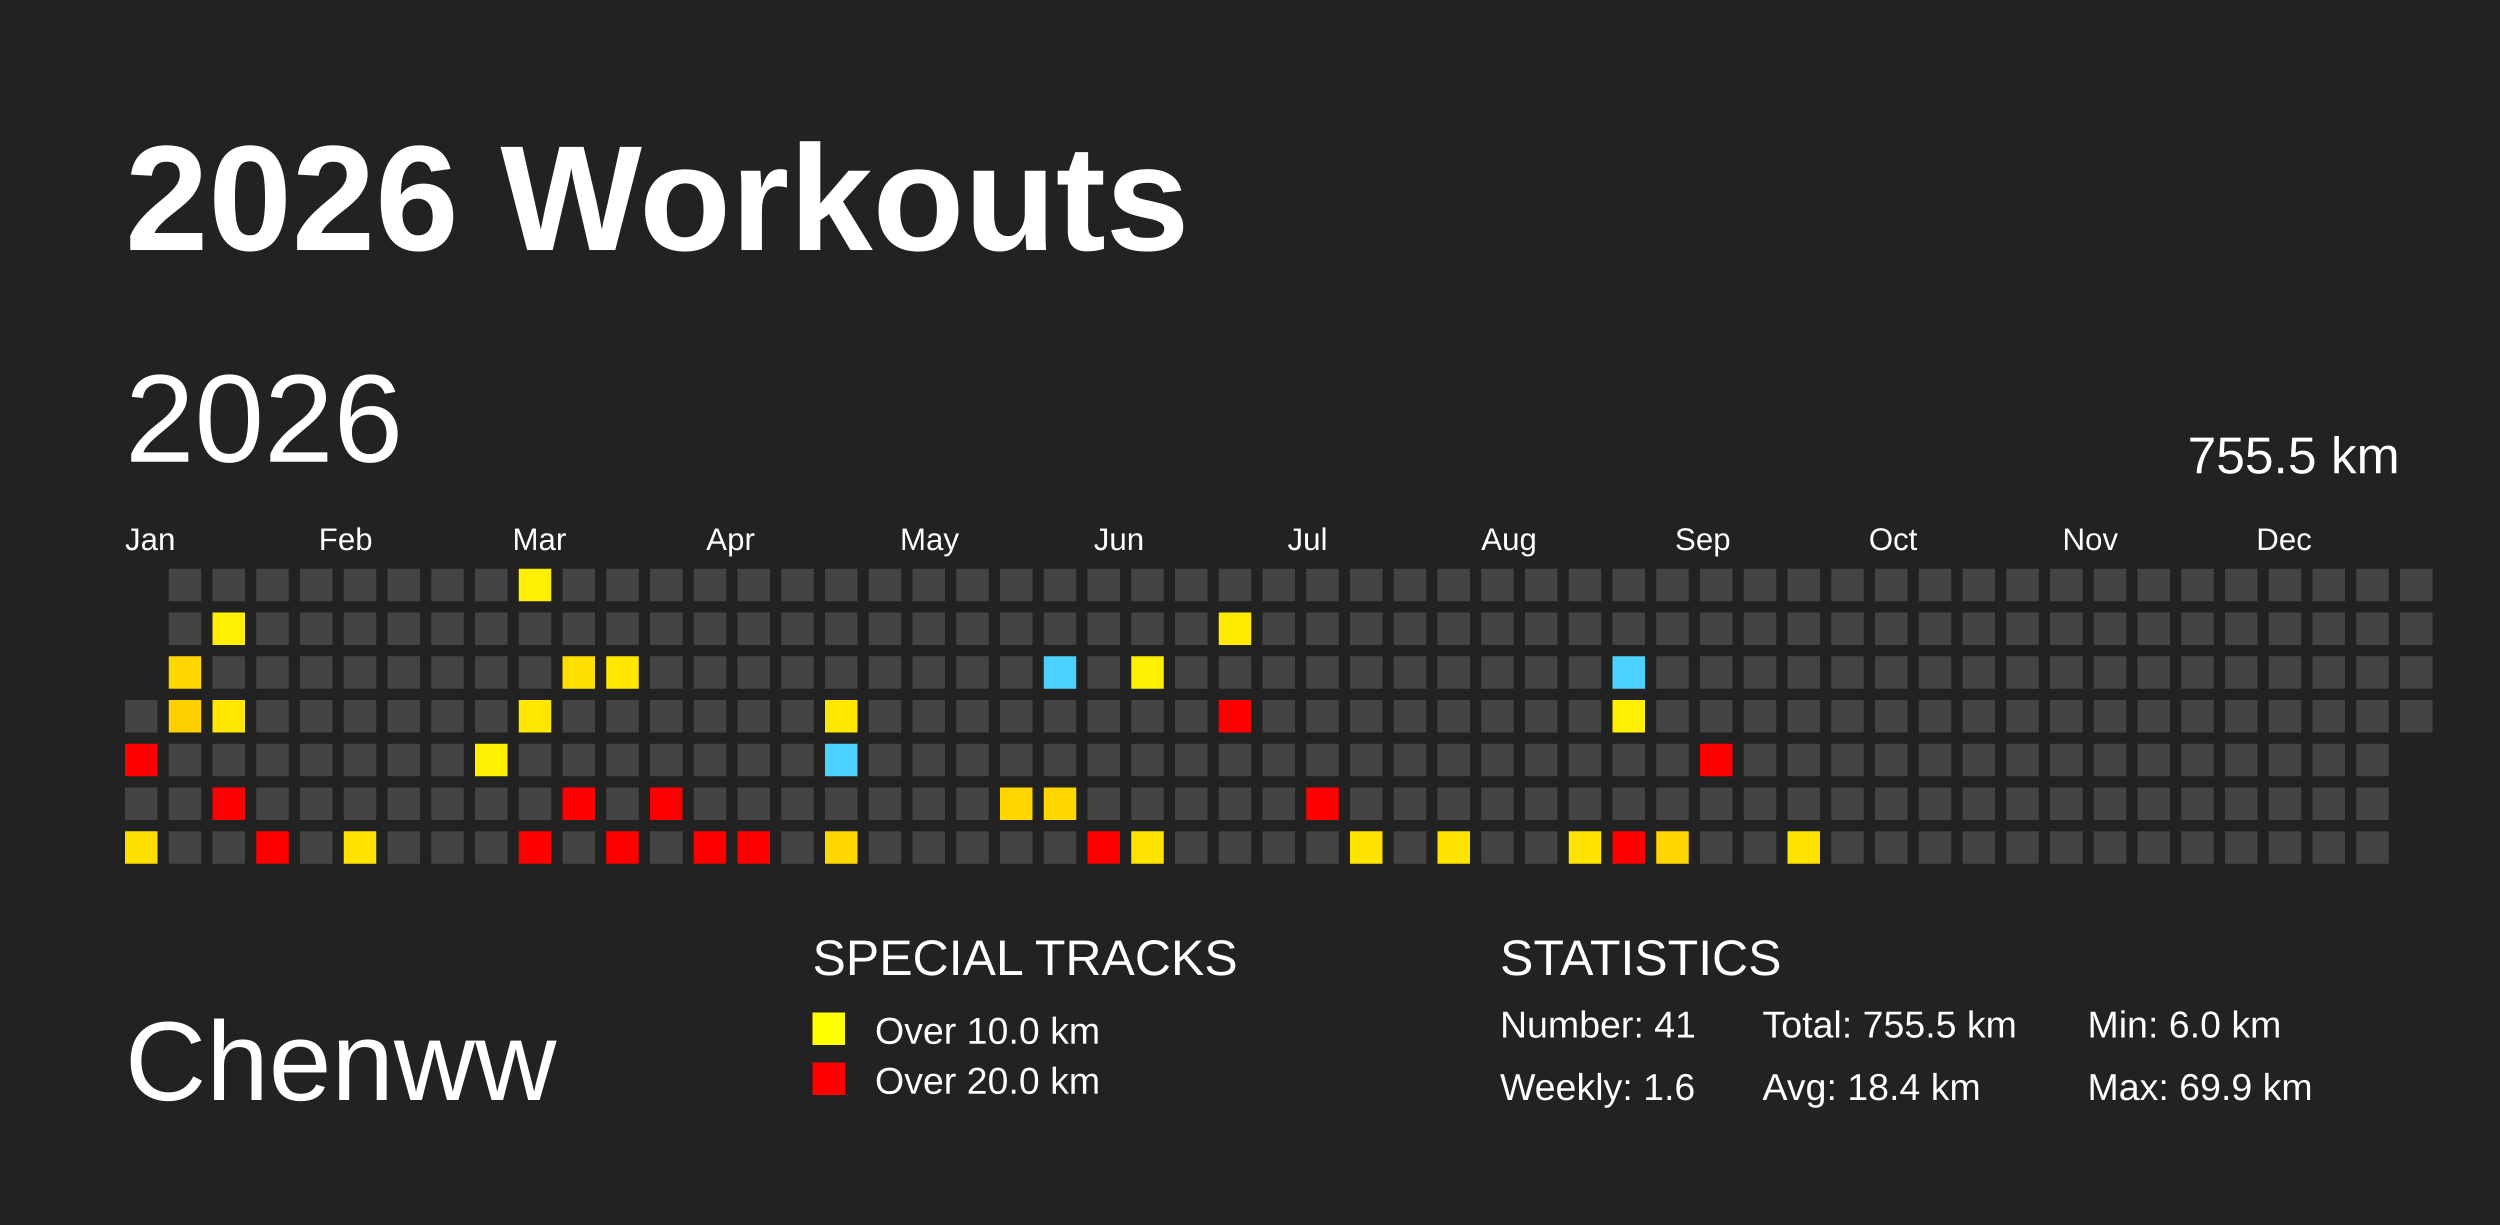
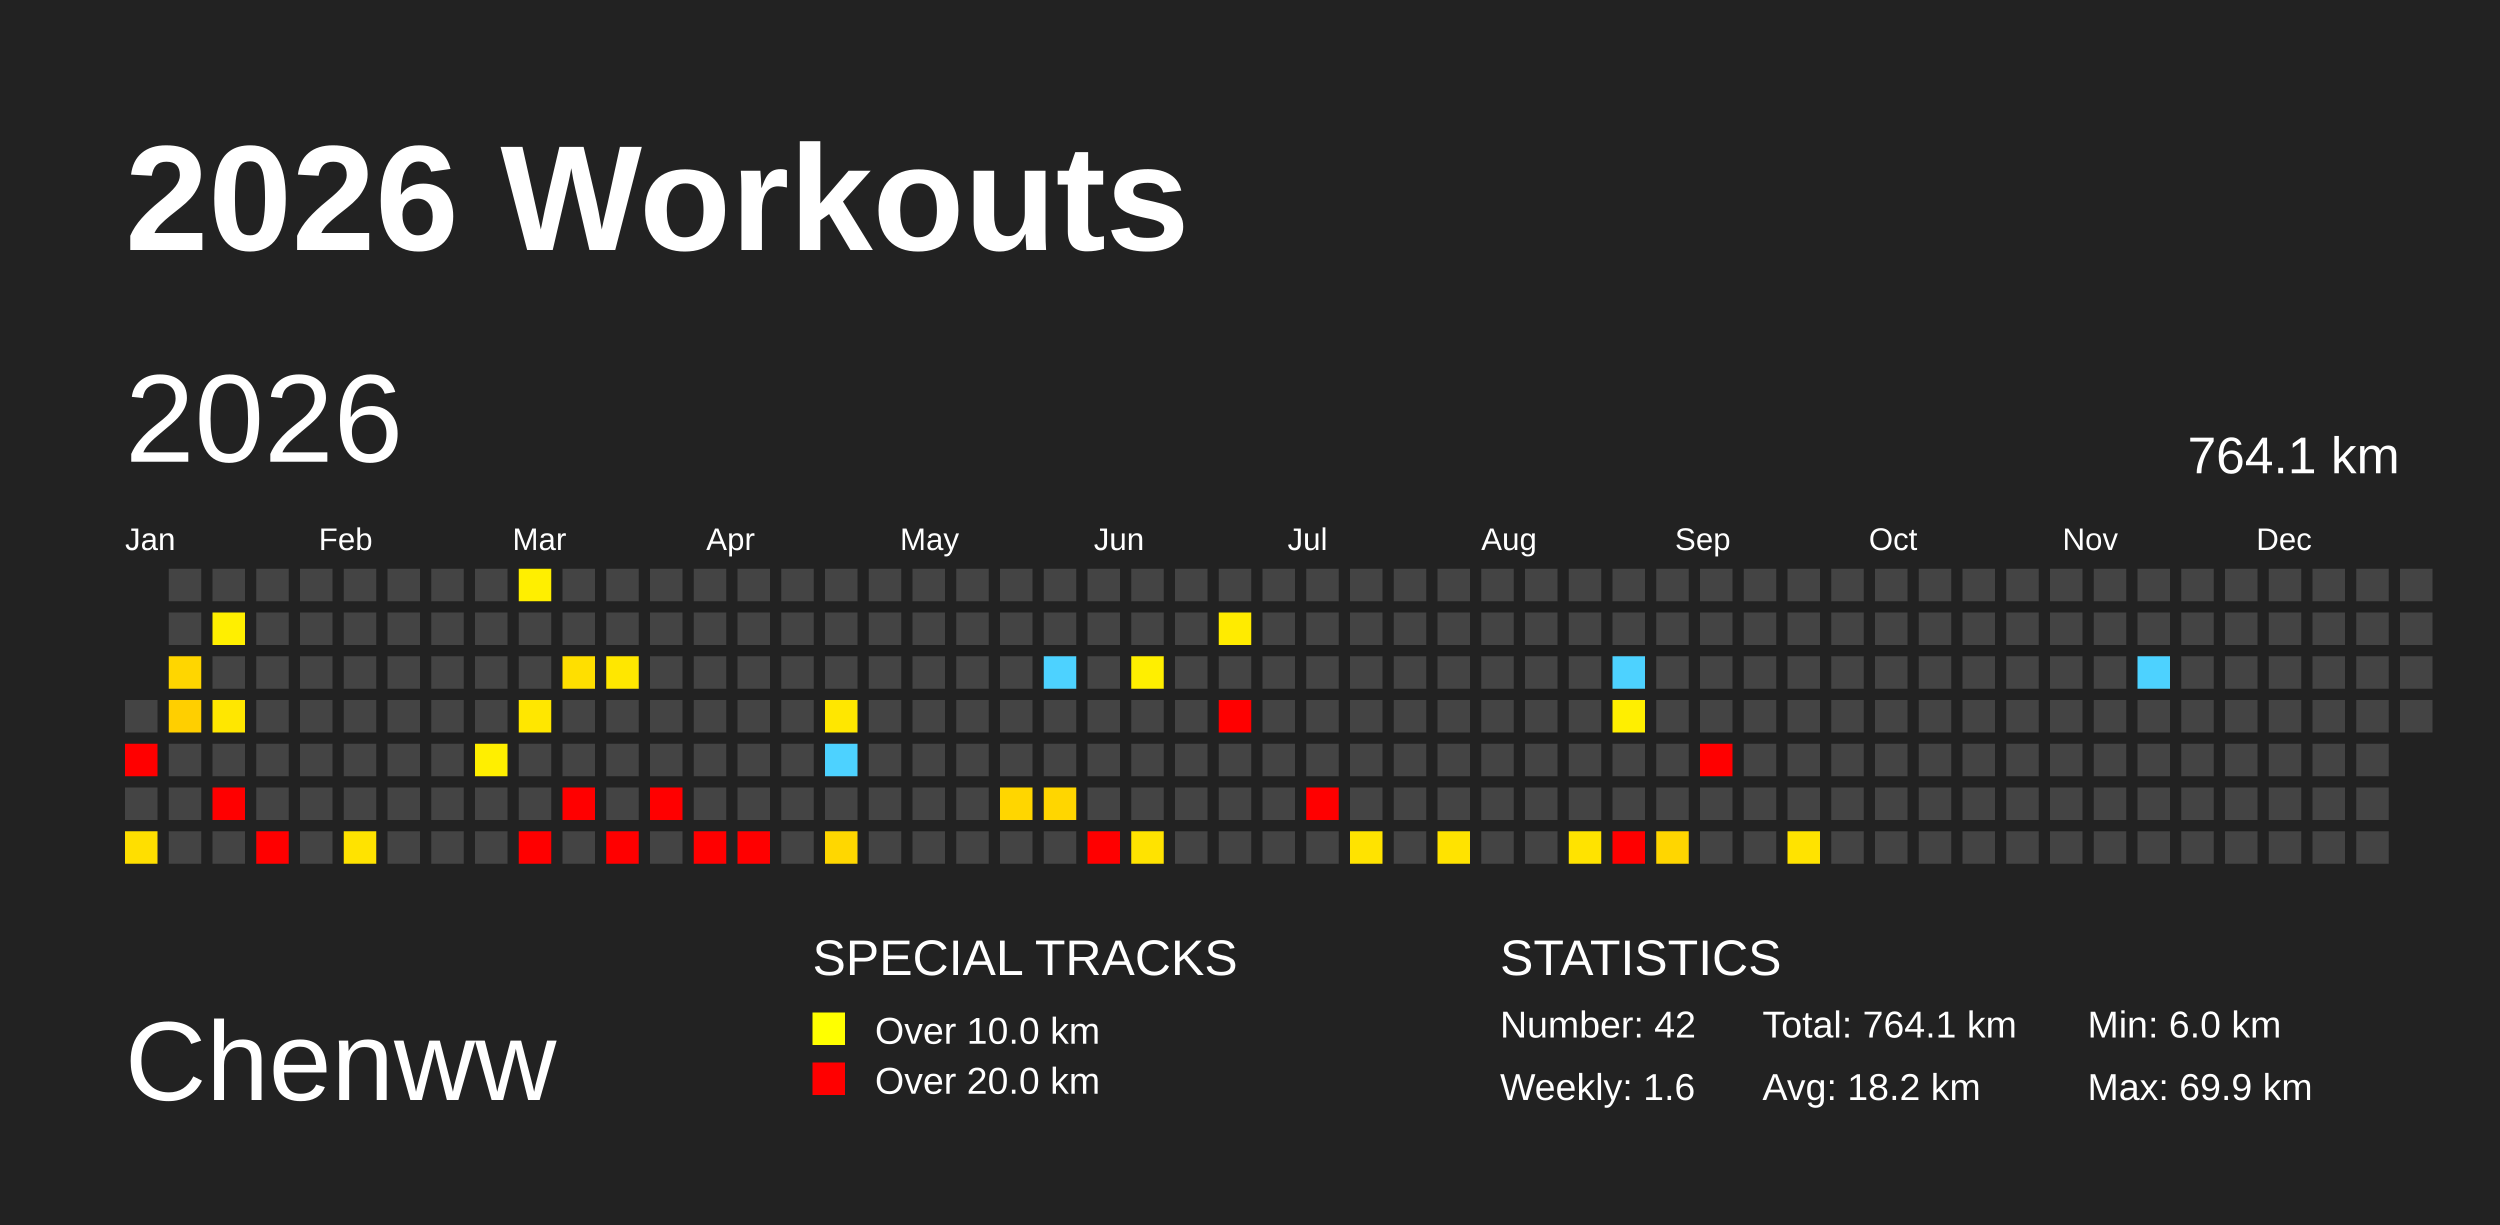
<svg xmlns="http://www.w3.org/2000/svg" baseProfile="full" height="98mm" version="1.1" viewBox="0,0,200,98" width="200mm">
  <defs />
  <rect fill="#222222" height="98" width="200" x="0" y="0" />
  <text fill="#FFFFFF" style="font-size:12px; font-family:Arial; font-weight:bold;" x="10" y="20">2026 Workouts</text>
  <text fill="#FFFFFF" style="font-size:9px; font-family:Arial" x="10" y="88">Chenww</text>
  <text fill="#FFFFFF" style="font-size:4px; font-family:Arial" x="65" y="78">SPECIAL TRACKS</text>
  <rect fill="yellow" height="2.6" width="2.6" x="65" y="81" />
  <text fill="#FFFFFF" style="font-size:3px; font-family:Arial" x="70" y="83.5">Over 10.0 km</text>
  <rect fill="red" height="2.6" width="2.6" x="65" y="85" />
  <text fill="#FFFFFF" style="font-size:3px; font-family:Arial" x="70" y="87.5">Over 20.0 km</text>
  <text fill="#FFFFFF" style="font-size:4px; font-family:Arial" x="120" y="78">STATISTICS</text>
-   <text fill="#FFFFFF" style="font-size:3px; font-family:Arial" x="120" y="83">Number: 41</text>
+   <text fill="#FFFFFF" style="font-size:3px; font-family:Arial" x="120" y="83">Number: 42</text>
  <text fill="#FFFFFF" style="font-size:3px; font-family:Arial" x="120" y="88">Weekly: 1.6</text>
-   <text fill="#FFFFFF" style="font-size:3px; font-family:Arial" x="141" y="83">Total: 755.5 km</text>
-   <text fill="#FFFFFF" style="font-size:3px; font-family:Arial" x="141" y="88">Avg: 18.4 km</text>
+   <text fill="#FFFFFF" style="font-size:3px; font-family:Arial" x="141" y="83">Total: 764.1 km</text>
+   <text fill="#FFFFFF" style="font-size:3px; font-family:Arial" x="141" y="88">Avg: 18.2 km</text>
  <text fill="#FFFFFF" style="font-size:3px; font-family:Arial" x="167" y="83">Min: 6.0 km</text>
  <text fill="#FFFFFF" style="font-size:3px; font-family:Arial" x="167" y="88">Max: 69.9 km</text>
  <text dominant-baseline="hanging" fill="#FFFFFF" style="font-size:10.0px; font-family:Arial;" x="10" y="30">2026</text>
-   <text dominant-baseline="hanging" fill="#FFFFFF" style="font-size:4.125px; font-family:Arial;" x="175" y="35">755.5 km</text>
+   <text dominant-baseline="hanging" fill="#FFFFFF" style="font-size:4.125px; font-family:Arial;" x="175" y="35">764.1 km</text>
  <text fill="#FFFFFF" style="font-size:2.5px; font-family:Arial" x="10.0" y="44">Jan</text>
  <text fill="#FFFFFF" style="font-size:2.5px; font-family:Arial" x="25.5" y="44">Feb</text>
  <text fill="#FFFFFF" style="font-size:2.5px; font-family:Arial" x="41.0" y="44">Mar</text>
  <text fill="#FFFFFF" style="font-size:2.5px; font-family:Arial" x="56.5" y="44">Apr</text>
  <text fill="#FFFFFF" style="font-size:2.5px; font-family:Arial" x="72.0" y="44">May</text>
  <text fill="#FFFFFF" style="font-size:2.5px; font-family:Arial" x="87.5" y="44">Jun</text>
  <text fill="#FFFFFF" style="font-size:2.5px; font-family:Arial" x="103.0" y="44">Jul</text>
  <text fill="#FFFFFF" style="font-size:2.5px; font-family:Arial" x="118.5" y="44">Aug</text>
  <text fill="#FFFFFF" style="font-size:2.5px; font-family:Arial" x="134.0" y="44">Sep</text>
  <text fill="#FFFFFF" style="font-size:2.5px; font-family:Arial" x="149.5" y="44">Oct</text>
  <text fill="#FFFFFF" style="font-size:2.5px; font-family:Arial" x="165.0" y="44">Nov</text>
  <text fill="#FFFFFF" style="font-size:2.5px; font-family:Arial" x="180.5" y="44">Dec</text>
  <rect fill="#444444" height="2.6" width="2.6" x="10.0" y="56.0" />
  <rect fill="red" height="2.6" width="2.6" x="10.0" y="59.5" />
  <rect fill="#444444" height="2.6" width="2.6" x="10.0" y="63.0" />
  <rect fill="#ffdf00" height="2.6" width="2.6" x="10.0" y="66.5" />
  <rect fill="#444444" height="2.6" width="2.6" x="13.5" y="45.5" />
  <rect fill="#444444" height="2.6" width="2.6" x="13.5" y="49.0" />
  <rect fill="#ffd600" height="2.6" width="2.6" x="13.5" y="52.5" />
  <rect fill="#ffcf00" height="2.6" width="2.6" x="13.5" y="56.0" />
  <rect fill="#444444" height="2.6" width="2.6" x="13.5" y="59.5" />
  <rect fill="#444444" height="2.6" width="2.6" x="13.5" y="63.0" />
  <rect fill="#444444" height="2.6" width="2.6" x="13.5" y="66.5" />
  <rect fill="#444444" height="2.6" width="2.6" x="17.0" y="45.5" />
  <rect fill="#ffef00" height="2.6" width="2.6" x="17.0" y="49.0" />
  <rect fill="#444444" height="2.6" width="2.6" x="17.0" y="52.5" />
  <rect fill="#ffe700" height="2.6" width="2.6" x="17.0" y="56.0" />
  <rect fill="#444444" height="2.6" width="2.6" x="17.0" y="59.5" />
  <rect fill="red" height="2.6" width="2.6" x="17.0" y="63.0" />
  <rect fill="#444444" height="2.6" width="2.6" x="17.0" y="66.5" />
  <rect fill="#444444" height="2.6" width="2.6" x="20.5" y="45.5" />
  <rect fill="#444444" height="2.6" width="2.6" x="20.5" y="49.0" />
  <rect fill="#444444" height="2.6" width="2.6" x="20.5" y="52.5" />
  <rect fill="#444444" height="2.6" width="2.6" x="20.5" y="56.0" />
  <rect fill="#444444" height="2.6" width="2.6" x="20.5" y="59.5" />
  <rect fill="#444444" height="2.6" width="2.6" x="20.5" y="63.0" />
  <rect fill="red" height="2.6" width="2.6" x="20.5" y="66.5" />
  <rect fill="#444444" height="2.6" width="2.6" x="24.0" y="45.5" />
  <rect fill="#444444" height="2.6" width="2.6" x="24.0" y="49.0" />
  <rect fill="#444444" height="2.6" width="2.6" x="24.0" y="52.5" />
  <rect fill="#444444" height="2.6" width="2.6" x="24.0" y="56.0" />
  <rect fill="#444444" height="2.6" width="2.6" x="24.0" y="59.5" />
  <rect fill="#444444" height="2.6" width="2.6" x="24.0" y="63.0" />
  <rect fill="#444444" height="2.6" width="2.6" x="24.0" y="66.5" />
  <rect fill="#444444" height="2.6" width="2.6" x="27.5" y="45.5" />
  <rect fill="#444444" height="2.6" width="2.6" x="27.5" y="49.0" />
  <rect fill="#444444" height="2.6" width="2.6" x="27.5" y="52.5" />
  <rect fill="#444444" height="2.6" width="2.6" x="27.5" y="56.0" />
  <rect fill="#444444" height="2.6" width="2.6" x="27.5" y="59.5" />
  <rect fill="#444444" height="2.6" width="2.6" x="27.5" y="63.0" />
  <rect fill="#ffe300" height="2.6" width="2.6" x="27.5" y="66.5" />
  <rect fill="#444444" height="2.6" width="2.6" x="31.0" y="45.5" />
  <rect fill="#444444" height="2.6" width="2.6" x="31.0" y="49.0" />
  <rect fill="#444444" height="2.6" width="2.6" x="31.0" y="52.5" />
  <rect fill="#444444" height="2.6" width="2.6" x="31.0" y="56.0" />
  <rect fill="#444444" height="2.6" width="2.6" x="31.0" y="59.5" />
  <rect fill="#444444" height="2.6" width="2.6" x="31.0" y="63.0" />
  <rect fill="#444444" height="2.6" width="2.6" x="31.0" y="66.5" />
  <rect fill="#444444" height="2.6" width="2.6" x="34.5" y="45.5" />
  <rect fill="#444444" height="2.6" width="2.6" x="34.5" y="49.0" />
  <rect fill="#444444" height="2.6" width="2.6" x="34.5" y="52.5" />
  <rect fill="#444444" height="2.6" width="2.6" x="34.5" y="56.0" />
  <rect fill="#444444" height="2.6" width="2.6" x="34.5" y="59.5" />
  <rect fill="#444444" height="2.6" width="2.6" x="34.5" y="63.0" />
  <rect fill="#444444" height="2.6" width="2.6" x="34.5" y="66.5" />
  <rect fill="#444444" height="2.6" width="2.6" x="38.0" y="45.5" />
  <rect fill="#444444" height="2.6" width="2.6" x="38.0" y="49.0" />
  <rect fill="#444444" height="2.6" width="2.6" x="38.0" y="52.5" />
  <rect fill="#444444" height="2.6" width="2.6" x="38.0" y="56.0" />
  <rect fill="#ffef00" height="2.6" width="2.6" x="38.0" y="59.5" />
  <rect fill="#444444" height="2.6" width="2.6" x="38.0" y="63.0" />
  <rect fill="#444444" height="2.6" width="2.6" x="38.0" y="66.5" />
  <rect fill="#ffef00" height="2.6" width="2.6" x="41.5" y="45.5" />
  <rect fill="#444444" height="2.6" width="2.6" x="41.5" y="49.0" />
  <rect fill="#444444" height="2.6" width="2.6" x="41.5" y="52.5" />
  <rect fill="#ffe700" height="2.6" width="2.6" x="41.5" y="56.0" />
  <rect fill="#444444" height="2.6" width="2.6" x="41.5" y="59.5" />
  <rect fill="#444444" height="2.6" width="2.6" x="41.5" y="63.0" />
  <rect fill="red" height="2.6" width="2.6" x="41.5" y="66.5" />
  <rect fill="#444444" height="2.6" width="2.6" x="45.0" y="45.5" />
  <rect fill="#444444" height="2.6" width="2.6" x="45.0" y="49.0" />
  <rect fill="#ffdf00" height="2.6" width="2.6" x="45.0" y="52.5" />
  <rect fill="#444444" height="2.6" width="2.6" x="45.0" y="56.0" />
  <rect fill="#444444" height="2.6" width="2.6" x="45.0" y="59.5" />
  <rect fill="red" height="2.6" width="2.6" x="45.0" y="63.0" />
  <rect fill="#444444" height="2.6" width="2.6" x="45.0" y="66.5" />
  <rect fill="#444444" height="2.6" width="2.6" x="48.5" y="45.5" />
  <rect fill="#444444" height="2.6" width="2.6" x="48.5" y="49.0" />
  <rect fill="#ffe700" height="2.6" width="2.6" x="48.5" y="52.5" />
  <rect fill="#444444" height="2.6" width="2.6" x="48.5" y="56.0" />
  <rect fill="#444444" height="2.6" width="2.6" x="48.5" y="59.5" />
  <rect fill="#444444" height="2.6" width="2.6" x="48.5" y="63.0" />
  <rect fill="red" height="2.6" width="2.6" x="48.5" y="66.5" />
  <rect fill="#444444" height="2.6" width="2.6" x="52.0" y="45.5" />
  <rect fill="#444444" height="2.6" width="2.6" x="52.0" y="49.0" />
  <rect fill="#444444" height="2.6" width="2.6" x="52.0" y="52.5" />
  <rect fill="#444444" height="2.6" width="2.6" x="52.0" y="56.0" />
  <rect fill="#444444" height="2.6" width="2.6" x="52.0" y="59.5" />
  <rect fill="red" height="2.6" width="2.6" x="52.0" y="63.0" />
  <rect fill="#444444" height="2.6" width="2.6" x="52.0" y="66.5" />
  <rect fill="#444444" height="2.6" width="2.6" x="55.5" y="45.5" />
  <rect fill="#444444" height="2.6" width="2.6" x="55.5" y="49.0" />
  <rect fill="#444444" height="2.6" width="2.6" x="55.5" y="52.5" />
  <rect fill="#444444" height="2.6" width="2.6" x="55.5" y="56.0" />
  <rect fill="#444444" height="2.6" width="2.6" x="55.5" y="59.5" />
  <rect fill="#444444" height="2.6" width="2.6" x="55.5" y="63.0" />
  <rect fill="red" height="2.6" width="2.6" x="55.5" y="66.5" />
  <rect fill="#444444" height="2.6" width="2.6" x="59.0" y="45.5" />
  <rect fill="#444444" height="2.6" width="2.6" x="59.0" y="49.0" />
  <rect fill="#444444" height="2.6" width="2.6" x="59.0" y="52.5" />
  <rect fill="#444444" height="2.6" width="2.6" x="59.0" y="56.0" />
  <rect fill="#444444" height="2.6" width="2.6" x="59.0" y="59.5" />
  <rect fill="#444444" height="2.6" width="2.6" x="59.0" y="63.0" />
  <rect fill="red" height="2.6" width="2.6" x="59.0" y="66.5" />
  <rect fill="#444444" height="2.6" width="2.6" x="62.5" y="45.5" />
  <rect fill="#444444" height="2.6" width="2.6" x="62.5" y="49.0" />
  <rect fill="#444444" height="2.6" width="2.6" x="62.5" y="52.5" />
  <rect fill="#444444" height="2.6" width="2.6" x="62.5" y="56.0" />
  <rect fill="#444444" height="2.6" width="2.6" x="62.5" y="59.5" />
  <rect fill="#444444" height="2.6" width="2.6" x="62.5" y="63.0" />
  <rect fill="#444444" height="2.6" width="2.6" x="62.5" y="66.5" />
  <rect fill="#444444" height="2.6" width="2.6" x="66.0" y="45.5" />
  <rect fill="#444444" height="2.6" width="2.6" x="66.0" y="49.0" />
  <rect fill="#444444" height="2.6" width="2.6" x="66.0" y="52.5" />
  <rect fill="#ffe700" height="2.6" width="2.6" x="66.0" y="56.0" />
  <rect fill="#4dd2ff" height="2.6" width="2.6" x="66.0" y="59.5" />
  <rect fill="#444444" height="2.6" width="2.6" x="66.0" y="63.0" />
  <rect fill="#ffd700" height="2.6" width="2.6" x="66.0" y="66.5" />
  <rect fill="#444444" height="2.6" width="2.6" x="69.5" y="45.5" />
  <rect fill="#444444" height="2.6" width="2.6" x="69.5" y="49.0" />
  <rect fill="#444444" height="2.6" width="2.6" x="69.5" y="52.5" />
  <rect fill="#444444" height="2.6" width="2.6" x="69.5" y="56.0" />
  <rect fill="#444444" height="2.6" width="2.6" x="69.5" y="59.5" />
  <rect fill="#444444" height="2.6" width="2.6" x="69.5" y="63.0" />
  <rect fill="#444444" height="2.6" width="2.6" x="69.5" y="66.5" />
  <rect fill="#444444" height="2.6" width="2.6" x="73.0" y="45.5" />
  <rect fill="#444444" height="2.6" width="2.6" x="73.0" y="49.0" />
  <rect fill="#444444" height="2.6" width="2.6" x="73.0" y="52.5" />
  <rect fill="#444444" height="2.6" width="2.6" x="73.0" y="56.0" />
  <rect fill="#444444" height="2.6" width="2.6" x="73.0" y="59.5" />
  <rect fill="#444444" height="2.6" width="2.6" x="73.0" y="63.0" />
  <rect fill="#444444" height="2.6" width="2.6" x="73.0" y="66.5" />
  <rect fill="#444444" height="2.6" width="2.6" x="76.5" y="45.5" />
  <rect fill="#444444" height="2.6" width="2.6" x="76.5" y="49.0" />
  <rect fill="#444444" height="2.6" width="2.6" x="76.5" y="52.5" />
  <rect fill="#444444" height="2.6" width="2.6" x="76.5" y="56.0" />
  <rect fill="#444444" height="2.6" width="2.6" x="76.5" y="59.5" />
  <rect fill="#444444" height="2.6" width="2.6" x="76.5" y="63.0" />
  <rect fill="#444444" height="2.6" width="2.6" x="76.5" y="66.5" />
  <rect fill="#444444" height="2.6" width="2.6" x="80.0" y="45.5" />
  <rect fill="#444444" height="2.6" width="2.6" x="80.0" y="49.0" />
  <rect fill="#444444" height="2.6" width="2.6" x="80.0" y="52.5" />
  <rect fill="#444444" height="2.6" width="2.6" x="80.0" y="56.0" />
  <rect fill="#444444" height="2.6" width="2.6" x="80.0" y="59.5" />
  <rect fill="#ffd600" height="2.6" width="2.6" x="80.0" y="63.0" />
  <rect fill="#444444" height="2.6" width="2.6" x="80.0" y="66.5" />
  <rect fill="#444444" height="2.6" width="2.6" x="83.5" y="45.5" />
  <rect fill="#444444" height="2.6" width="2.6" x="83.5" y="49.0" />
  <rect fill="#4dd2ff" height="2.6" width="2.6" x="83.5" y="52.5" />
  <rect fill="#444444" height="2.6" width="2.6" x="83.5" y="56.0" />
  <rect fill="#444444" height="2.6" width="2.6" x="83.5" y="59.5" />
  <rect fill="#ffd600" height="2.6" width="2.6" x="83.5" y="63.0" />
  <rect fill="#444444" height="2.6" width="2.6" x="83.5" y="66.5" />
  <rect fill="#444444" height="2.6" width="2.6" x="87.0" y="45.5" />
  <rect fill="#444444" height="2.6" width="2.6" x="87.0" y="49.0" />
  <rect fill="#444444" height="2.6" width="2.6" x="87.0" y="52.5" />
  <rect fill="#444444" height="2.6" width="2.6" x="87.0" y="56.0" />
  <rect fill="#444444" height="2.6" width="2.6" x="87.0" y="59.5" />
  <rect fill="#444444" height="2.6" width="2.6" x="87.0" y="63.0" />
  <rect fill="red" height="2.6" width="2.6" x="87.0" y="66.5" />
  <rect fill="#444444" height="2.6" width="2.6" x="90.5" y="45.5" />
  <rect fill="#444444" height="2.6" width="2.6" x="90.5" y="49.0" />
  <rect fill="#ffef00" height="2.6" width="2.6" x="90.5" y="52.5" />
  <rect fill="#444444" height="2.6" width="2.6" x="90.5" y="56.0" />
  <rect fill="#444444" height="2.6" width="2.6" x="90.5" y="59.5" />
  <rect fill="#444444" height="2.6" width="2.6" x="90.5" y="63.0" />
  <rect fill="#ffe300" height="2.6" width="2.6" x="90.5" y="66.5" />
  <rect fill="#444444" height="2.6" width="2.6" x="94.0" y="45.5" />
  <rect fill="#444444" height="2.6" width="2.6" x="94.0" y="49.0" />
  <rect fill="#444444" height="2.6" width="2.6" x="94.0" y="52.5" />
  <rect fill="#444444" height="2.6" width="2.6" x="94.0" y="56.0" />
  <rect fill="#444444" height="2.6" width="2.6" x="94.0" y="59.5" />
  <rect fill="#444444" height="2.6" width="2.6" x="94.0" y="63.0" />
  <rect fill="#444444" height="2.6" width="2.6" x="94.0" y="66.5" />
  <rect fill="#444444" height="2.6" width="2.6" x="97.5" y="45.5" />
  <rect fill="#ffeb00" height="2.6" width="2.6" x="97.5" y="49.0" />
  <rect fill="#444444" height="2.6" width="2.6" x="97.5" y="52.5" />
  <rect fill="red" height="2.6" width="2.6" x="97.5" y="56.0" />
  <rect fill="#444444" height="2.6" width="2.6" x="97.5" y="59.5" />
  <rect fill="#444444" height="2.6" width="2.6" x="97.5" y="63.0" />
  <rect fill="#444444" height="2.6" width="2.6" x="97.5" y="66.5" />
  <rect fill="#444444" height="2.6" width="2.6" x="101.0" y="45.5" />
  <rect fill="#444444" height="2.6" width="2.6" x="101.0" y="49.0" />
  <rect fill="#444444" height="2.6" width="2.6" x="101.0" y="52.5" />
  <rect fill="#444444" height="2.6" width="2.6" x="101.0" y="56.0" />
  <rect fill="#444444" height="2.6" width="2.6" x="101.0" y="59.5" />
  <rect fill="#444444" height="2.6" width="2.6" x="101.0" y="63.0" />
  <rect fill="#444444" height="2.6" width="2.6" x="101.0" y="66.5" />
  <rect fill="#444444" height="2.6" width="2.6" x="104.5" y="45.5" />
  <rect fill="#444444" height="2.6" width="2.6" x="104.5" y="49.0" />
  <rect fill="#444444" height="2.6" width="2.6" x="104.5" y="52.5" />
  <rect fill="#444444" height="2.6" width="2.6" x="104.5" y="56.0" />
  <rect fill="#444444" height="2.6" width="2.6" x="104.5" y="59.5" />
  <rect fill="red" height="2.6" width="2.6" x="104.5" y="63.0" />
  <rect fill="#444444" height="2.6" width="2.6" x="104.5" y="66.5" />
  <rect fill="#444444" height="2.6" width="2.6" x="108.0" y="45.5" />
  <rect fill="#444444" height="2.6" width="2.6" x="108.0" y="49.0" />
  <rect fill="#444444" height="2.6" width="2.6" x="108.0" y="52.5" />
  <rect fill="#444444" height="2.6" width="2.6" x="108.0" y="56.0" />
  <rect fill="#444444" height="2.6" width="2.6" x="108.0" y="59.5" />
  <rect fill="#444444" height="2.6" width="2.6" x="108.0" y="63.0" />
  <rect fill="#ffe300" height="2.6" width="2.6" x="108.0" y="66.5" />
  <rect fill="#444444" height="2.6" width="2.6" x="111.5" y="45.5" />
  <rect fill="#444444" height="2.6" width="2.6" x="111.5" y="49.0" />
  <rect fill="#444444" height="2.6" width="2.6" x="111.5" y="52.5" />
  <rect fill="#444444" height="2.6" width="2.6" x="111.5" y="56.0" />
  <rect fill="#444444" height="2.6" width="2.6" x="111.5" y="59.5" />
  <rect fill="#444444" height="2.6" width="2.6" x="111.5" y="63.0" />
  <rect fill="#444444" height="2.6" width="2.6" x="111.5" y="66.5" />
  <rect fill="#444444" height="2.6" width="2.6" x="115.0" y="45.5" />
  <rect fill="#444444" height="2.6" width="2.6" x="115.0" y="49.0" />
  <rect fill="#444444" height="2.6" width="2.6" x="115.0" y="52.5" />
  <rect fill="#444444" height="2.6" width="2.6" x="115.0" y="56.0" />
  <rect fill="#444444" height="2.6" width="2.6" x="115.0" y="59.5" />
  <rect fill="#444444" height="2.6" width="2.6" x="115.0" y="63.0" />
  <rect fill="#ffe300" height="2.6" width="2.6" x="115.0" y="66.5" />
  <rect fill="#444444" height="2.6" width="2.6" x="118.5" y="45.5" />
  <rect fill="#444444" height="2.6" width="2.6" x="118.5" y="49.0" />
  <rect fill="#444444" height="2.6" width="2.6" x="118.5" y="52.5" />
  <rect fill="#444444" height="2.6" width="2.6" x="118.5" y="56.0" />
  <rect fill="#444444" height="2.6" width="2.6" x="118.5" y="59.5" />
  <rect fill="#444444" height="2.6" width="2.6" x="118.5" y="63.0" />
  <rect fill="#444444" height="2.6" width="2.6" x="118.5" y="66.5" />
  <rect fill="#444444" height="2.6" width="2.6" x="122.0" y="45.5" />
  <rect fill="#444444" height="2.6" width="2.6" x="122.0" y="49.0" />
  <rect fill="#444444" height="2.6" width="2.6" x="122.0" y="52.5" />
  <rect fill="#444444" height="2.6" width="2.6" x="122.0" y="56.0" />
  <rect fill="#444444" height="2.6" width="2.6" x="122.0" y="59.5" />
  <rect fill="#444444" height="2.6" width="2.6" x="122.0" y="63.0" />
  <rect fill="#444444" height="2.6" width="2.6" x="122.0" y="66.5" />
  <rect fill="#444444" height="2.6" width="2.6" x="125.5" y="45.5" />
  <rect fill="#444444" height="2.6" width="2.6" x="125.5" y="49.0" />
  <rect fill="#444444" height="2.6" width="2.6" x="125.5" y="52.5" />
  <rect fill="#444444" height="2.6" width="2.6" x="125.5" y="56.0" />
  <rect fill="#444444" height="2.6" width="2.6" x="125.5" y="59.5" />
  <rect fill="#444444" height="2.6" width="2.6" x="125.5" y="63.0" />
  <rect fill="#ffe300" height="2.6" width="2.6" x="125.5" y="66.5" />
  <rect fill="#444444" height="2.6" width="2.6" x="129.0" y="45.5" />
  <rect fill="#444444" height="2.6" width="2.6" x="129.0" y="49.0" />
  <rect fill="#4dd2ff" height="2.6" width="2.6" x="129.0" y="52.5" />
  <rect fill="#ffef00" height="2.6" width="2.6" x="129.0" y="56.0" />
  <rect fill="#444444" height="2.6" width="2.6" x="129.0" y="59.5" />
  <rect fill="#444444" height="2.6" width="2.6" x="129.0" y="63.0" />
  <rect fill="red" height="2.6" width="2.6" x="129.0" y="66.5" />
  <rect fill="#444444" height="2.6" width="2.6" x="132.5" y="45.5" />
  <rect fill="#444444" height="2.6" width="2.6" x="132.5" y="49.0" />
  <rect fill="#444444" height="2.6" width="2.6" x="132.5" y="52.5" />
  <rect fill="#444444" height="2.6" width="2.6" x="132.5" y="56.0" />
  <rect fill="#444444" height="2.6" width="2.6" x="132.5" y="59.5" />
  <rect fill="#444444" height="2.6" width="2.6" x="132.5" y="63.0" />
  <rect fill="#ffd600" height="2.6" width="2.6" x="132.5" y="66.5" />
  <rect fill="#444444" height="2.6" width="2.6" x="136.0" y="45.5" />
  <rect fill="#444444" height="2.6" width="2.6" x="136.0" y="49.0" />
  <rect fill="#444444" height="2.6" width="2.6" x="136.0" y="52.5" />
  <rect fill="#444444" height="2.6" width="2.6" x="136.0" y="56.0" />
  <rect fill="red" height="2.6" width="2.6" x="136.0" y="59.5" />
  <rect fill="#444444" height="2.6" width="2.6" x="136.0" y="63.0" />
  <rect fill="#444444" height="2.6" width="2.6" x="136.0" y="66.5" />
  <rect fill="#444444" height="2.6" width="2.6" x="139.5" y="45.5" />
  <rect fill="#444444" height="2.6" width="2.6" x="139.5" y="49.0" />
  <rect fill="#444444" height="2.6" width="2.6" x="139.5" y="52.5" />
  <rect fill="#444444" height="2.6" width="2.6" x="139.5" y="56.0" />
  <rect fill="#444444" height="2.6" width="2.6" x="139.5" y="59.5" />
  <rect fill="#444444" height="2.6" width="2.6" x="139.5" y="63.0" />
  <rect fill="#444444" height="2.6" width="2.6" x="139.5" y="66.5" />
  <rect fill="#444444" height="2.6" width="2.6" x="143.0" y="45.5" />
  <rect fill="#444444" height="2.6" width="2.6" x="143.0" y="49.0" />
  <rect fill="#444444" height="2.6" width="2.6" x="143.0" y="52.5" />
  <rect fill="#444444" height="2.6" width="2.6" x="143.0" y="56.0" />
  <rect fill="#444444" height="2.6" width="2.6" x="143.0" y="59.5" />
  <rect fill="#444444" height="2.6" width="2.6" x="143.0" y="63.0" />
  <rect fill="#ffe300" height="2.6" width="2.6" x="143.0" y="66.5" />
  <rect fill="#444444" height="2.6" width="2.6" x="146.5" y="45.5" />
  <rect fill="#444444" height="2.6" width="2.6" x="146.5" y="49.0" />
  <rect fill="#444444" height="2.6" width="2.6" x="146.5" y="52.5" />
  <rect fill="#444444" height="2.6" width="2.6" x="146.5" y="56.0" />
  <rect fill="#444444" height="2.6" width="2.6" x="146.5" y="59.5" />
  <rect fill="#444444" height="2.6" width="2.6" x="146.5" y="63.0" />
  <rect fill="#444444" height="2.6" width="2.6" x="146.5" y="66.5" />
  <rect fill="#444444" height="2.6" width="2.6" x="150.0" y="45.5" />
  <rect fill="#444444" height="2.6" width="2.6" x="150.0" y="49.0" />
  <rect fill="#444444" height="2.6" width="2.6" x="150.0" y="52.5" />
  <rect fill="#444444" height="2.6" width="2.6" x="150.0" y="56.0" />
  <rect fill="#444444" height="2.6" width="2.6" x="150.0" y="59.5" />
  <rect fill="#444444" height="2.6" width="2.6" x="150.0" y="63.0" />
  <rect fill="#444444" height="2.6" width="2.6" x="150.0" y="66.5" />
  <rect fill="#444444" height="2.6" width="2.6" x="153.5" y="45.5" />
  <rect fill="#444444" height="2.6" width="2.6" x="153.5" y="49.0" />
  <rect fill="#444444" height="2.6" width="2.6" x="153.5" y="52.5" />
  <rect fill="#444444" height="2.6" width="2.6" x="153.5" y="56.0" />
  <rect fill="#444444" height="2.6" width="2.6" x="153.5" y="59.5" />
  <rect fill="#444444" height="2.6" width="2.6" x="153.5" y="63.0" />
  <rect fill="#444444" height="2.6" width="2.6" x="153.5" y="66.5" />
  <rect fill="#444444" height="2.6" width="2.6" x="157.0" y="45.5" />
  <rect fill="#444444" height="2.6" width="2.6" x="157.0" y="49.0" />
  <rect fill="#444444" height="2.6" width="2.6" x="157.0" y="52.5" />
  <rect fill="#444444" height="2.6" width="2.6" x="157.0" y="56.0" />
  <rect fill="#444444" height="2.6" width="2.6" x="157.0" y="59.5" />
  <rect fill="#444444" height="2.6" width="2.6" x="157.0" y="63.0" />
  <rect fill="#444444" height="2.6" width="2.6" x="157.0" y="66.5" />
  <rect fill="#444444" height="2.6" width="2.6" x="160.5" y="45.5" />
  <rect fill="#444444" height="2.6" width="2.6" x="160.5" y="49.0" />
  <rect fill="#444444" height="2.6" width="2.6" x="160.5" y="52.5" />
  <rect fill="#444444" height="2.6" width="2.6" x="160.5" y="56.0" />
  <rect fill="#444444" height="2.6" width="2.6" x="160.5" y="59.5" />
  <rect fill="#444444" height="2.6" width="2.6" x="160.5" y="63.0" />
  <rect fill="#444444" height="2.6" width="2.6" x="160.5" y="66.5" />
  <rect fill="#444444" height="2.6" width="2.6" x="164.0" y="45.5" />
  <rect fill="#444444" height="2.6" width="2.6" x="164.0" y="49.0" />
  <rect fill="#444444" height="2.6" width="2.6" x="164.0" y="52.5" />
  <rect fill="#444444" height="2.6" width="2.6" x="164.0" y="56.0" />
  <rect fill="#444444" height="2.6" width="2.6" x="164.0" y="59.5" />
  <rect fill="#444444" height="2.6" width="2.6" x="164.0" y="63.0" />
  <rect fill="#444444" height="2.6" width="2.6" x="164.0" y="66.5" />
  <rect fill="#444444" height="2.6" width="2.6" x="167.5" y="45.5" />
  <rect fill="#444444" height="2.6" width="2.6" x="167.5" y="49.0" />
  <rect fill="#444444" height="2.6" width="2.6" x="167.5" y="52.5" />
  <rect fill="#444444" height="2.6" width="2.6" x="167.5" y="56.0" />
  <rect fill="#444444" height="2.6" width="2.6" x="167.5" y="59.5" />
  <rect fill="#444444" height="2.6" width="2.6" x="167.5" y="63.0" />
  <rect fill="#444444" height="2.6" width="2.6" x="167.5" y="66.5" />
  <rect fill="#444444" height="2.6" width="2.6" x="171.0" y="45.5" />
  <rect fill="#444444" height="2.6" width="2.6" x="171.0" y="49.0" />
-   <rect fill="#444444" height="2.6" width="2.6" x="171.0" y="52.5" />
+   <rect fill="#4dd2ff" height="2.6" width="2.6" x="171.0" y="52.5" />
  <rect fill="#444444" height="2.6" width="2.6" x="171.0" y="56.0" />
  <rect fill="#444444" height="2.6" width="2.6" x="171.0" y="59.5" />
  <rect fill="#444444" height="2.6" width="2.6" x="171.0" y="63.0" />
  <rect fill="#444444" height="2.6" width="2.6" x="171.0" y="66.5" />
  <rect fill="#444444" height="2.6" width="2.6" x="174.5" y="45.5" />
  <rect fill="#444444" height="2.6" width="2.6" x="174.5" y="49.0" />
  <rect fill="#444444" height="2.6" width="2.6" x="174.5" y="52.5" />
  <rect fill="#444444" height="2.6" width="2.6" x="174.5" y="56.0" />
  <rect fill="#444444" height="2.6" width="2.6" x="174.5" y="59.5" />
  <rect fill="#444444" height="2.6" width="2.6" x="174.5" y="63.0" />
  <rect fill="#444444" height="2.6" width="2.6" x="174.5" y="66.5" />
  <rect fill="#444444" height="2.6" width="2.6" x="178.0" y="45.5" />
  <rect fill="#444444" height="2.6" width="2.6" x="178.0" y="49.0" />
  <rect fill="#444444" height="2.6" width="2.6" x="178.0" y="52.5" />
  <rect fill="#444444" height="2.6" width="2.6" x="178.0" y="56.0" />
  <rect fill="#444444" height="2.6" width="2.6" x="178.0" y="59.5" />
  <rect fill="#444444" height="2.6" width="2.6" x="178.0" y="63.0" />
  <rect fill="#444444" height="2.6" width="2.6" x="178.0" y="66.5" />
  <rect fill="#444444" height="2.6" width="2.6" x="181.5" y="45.5" />
  <rect fill="#444444" height="2.6" width="2.6" x="181.5" y="49.0" />
  <rect fill="#444444" height="2.6" width="2.6" x="181.5" y="52.5" />
  <rect fill="#444444" height="2.6" width="2.6" x="181.5" y="56.0" />
  <rect fill="#444444" height="2.6" width="2.6" x="181.5" y="59.5" />
  <rect fill="#444444" height="2.6" width="2.6" x="181.5" y="63.0" />
  <rect fill="#444444" height="2.6" width="2.6" x="181.5" y="66.5" />
  <rect fill="#444444" height="2.6" width="2.6" x="185.0" y="45.5" />
  <rect fill="#444444" height="2.6" width="2.6" x="185.0" y="49.0" />
  <rect fill="#444444" height="2.6" width="2.6" x="185.0" y="52.5" />
  <rect fill="#444444" height="2.6" width="2.6" x="185.0" y="56.0" />
  <rect fill="#444444" height="2.6" width="2.6" x="185.0" y="59.5" />
  <rect fill="#444444" height="2.6" width="2.6" x="185.0" y="63.0" />
  <rect fill="#444444" height="2.6" width="2.6" x="185.0" y="66.5" />
  <rect fill="#444444" height="2.6" width="2.6" x="188.5" y="45.5" />
  <rect fill="#444444" height="2.6" width="2.6" x="188.5" y="49.0" />
  <rect fill="#444444" height="2.6" width="2.6" x="188.5" y="52.5" />
  <rect fill="#444444" height="2.6" width="2.6" x="188.5" y="56.0" />
  <rect fill="#444444" height="2.6" width="2.6" x="188.5" y="59.5" />
  <rect fill="#444444" height="2.6" width="2.6" x="188.5" y="63.0" />
  <rect fill="#444444" height="2.6" width="2.6" x="188.5" y="66.5" />
  <rect fill="#444444" height="2.6" width="2.6" x="192.0" y="45.5" />
  <rect fill="#444444" height="2.6" width="2.6" x="192.0" y="49.0" />
  <rect fill="#444444" height="2.6" width="2.6" x="192.0" y="52.5" />
  <rect fill="#444444" height="2.6" width="2.6" x="192.0" y="56.0" />
</svg>
